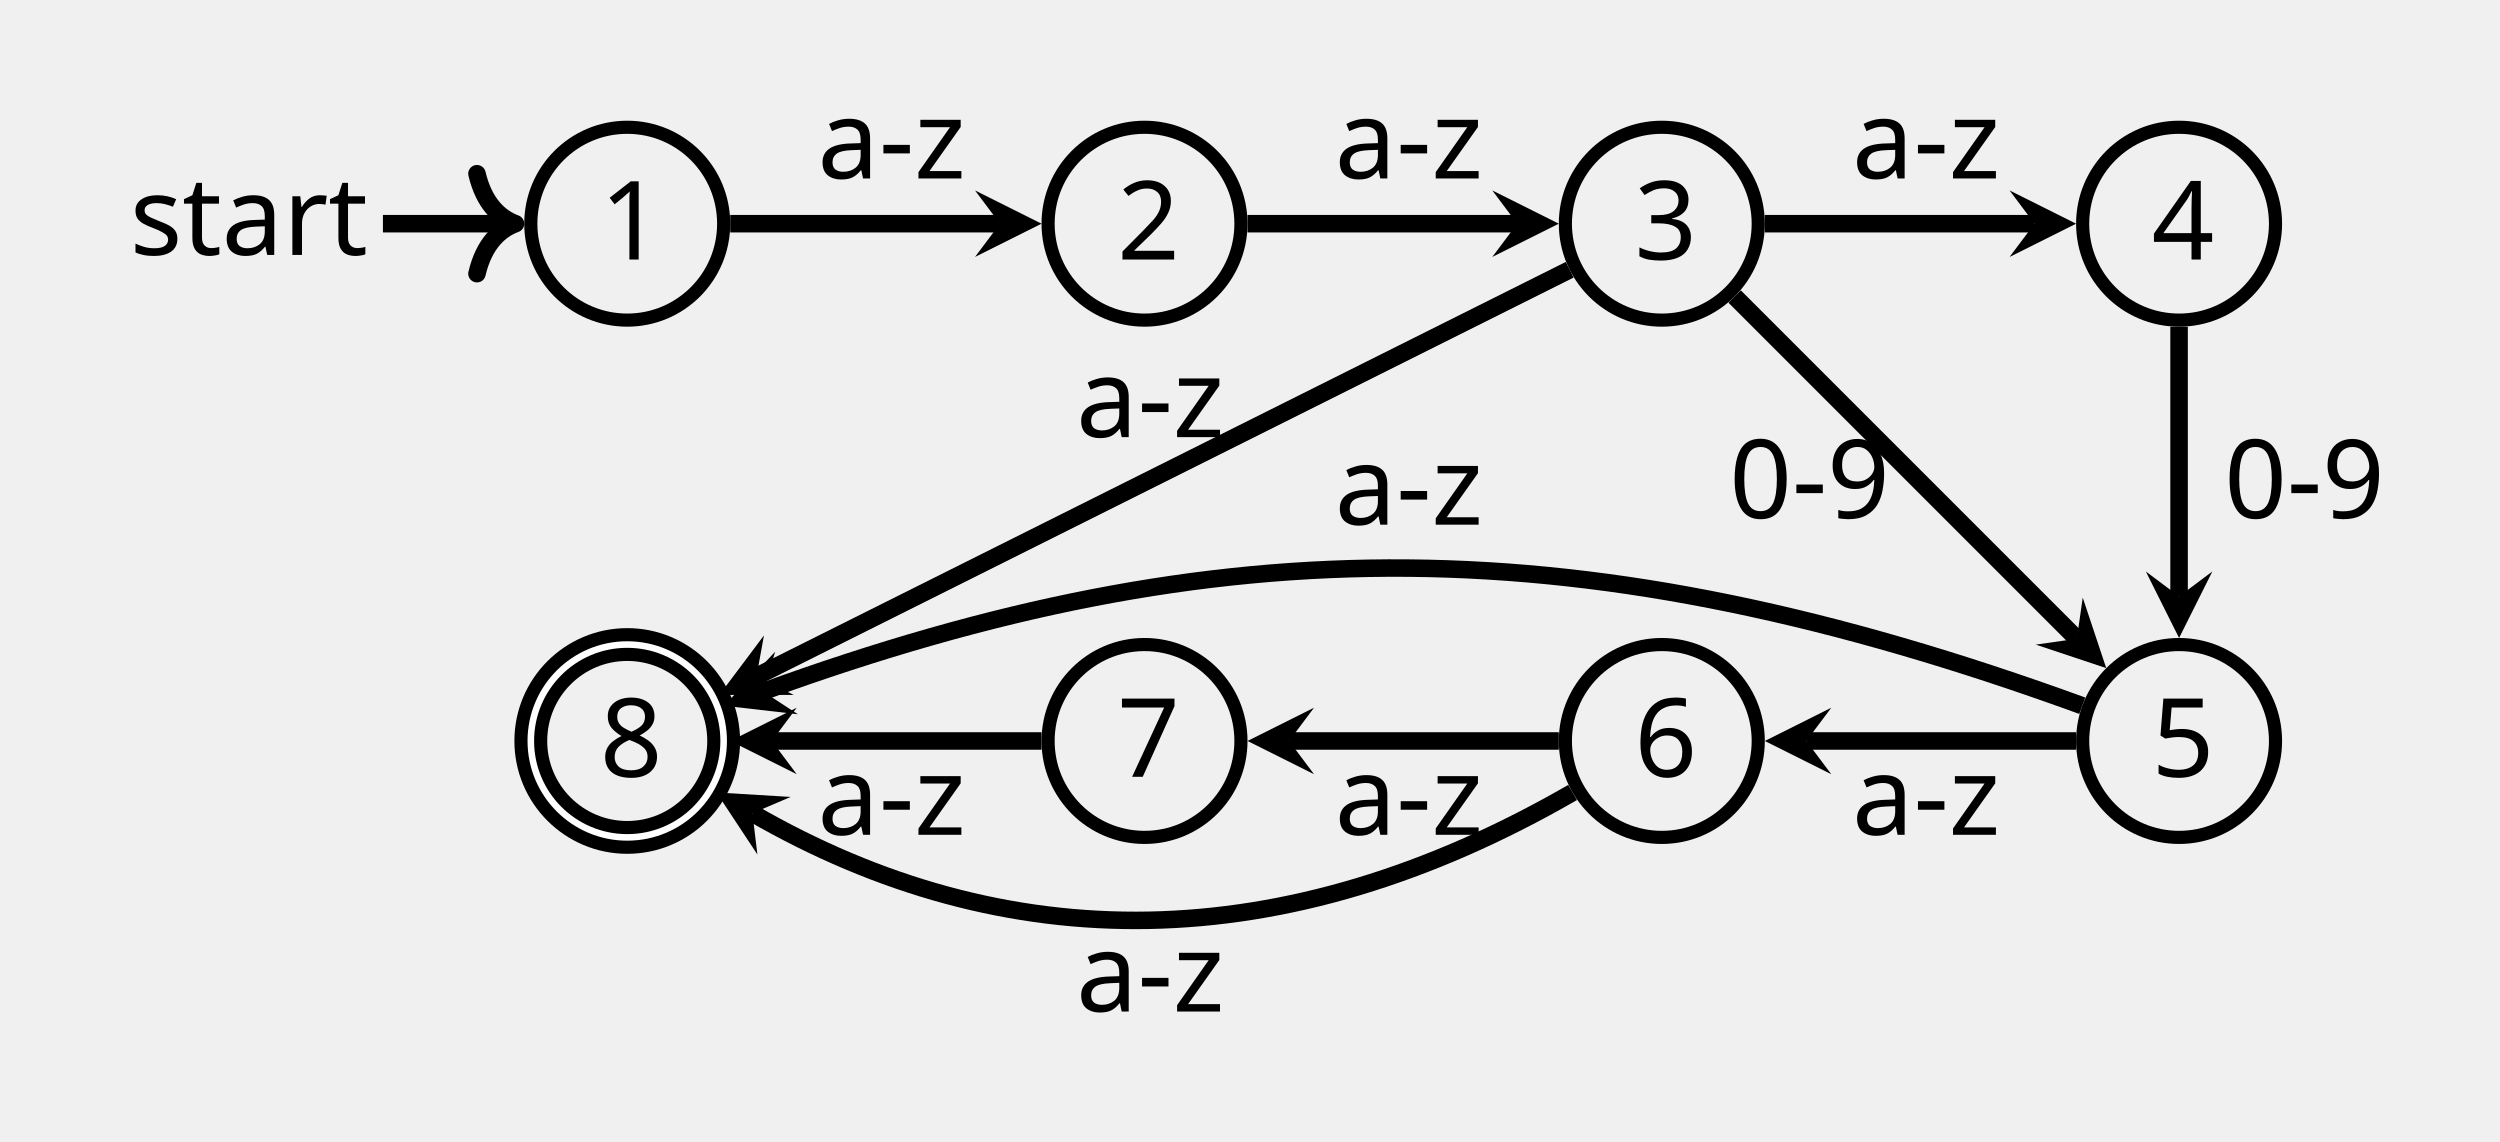
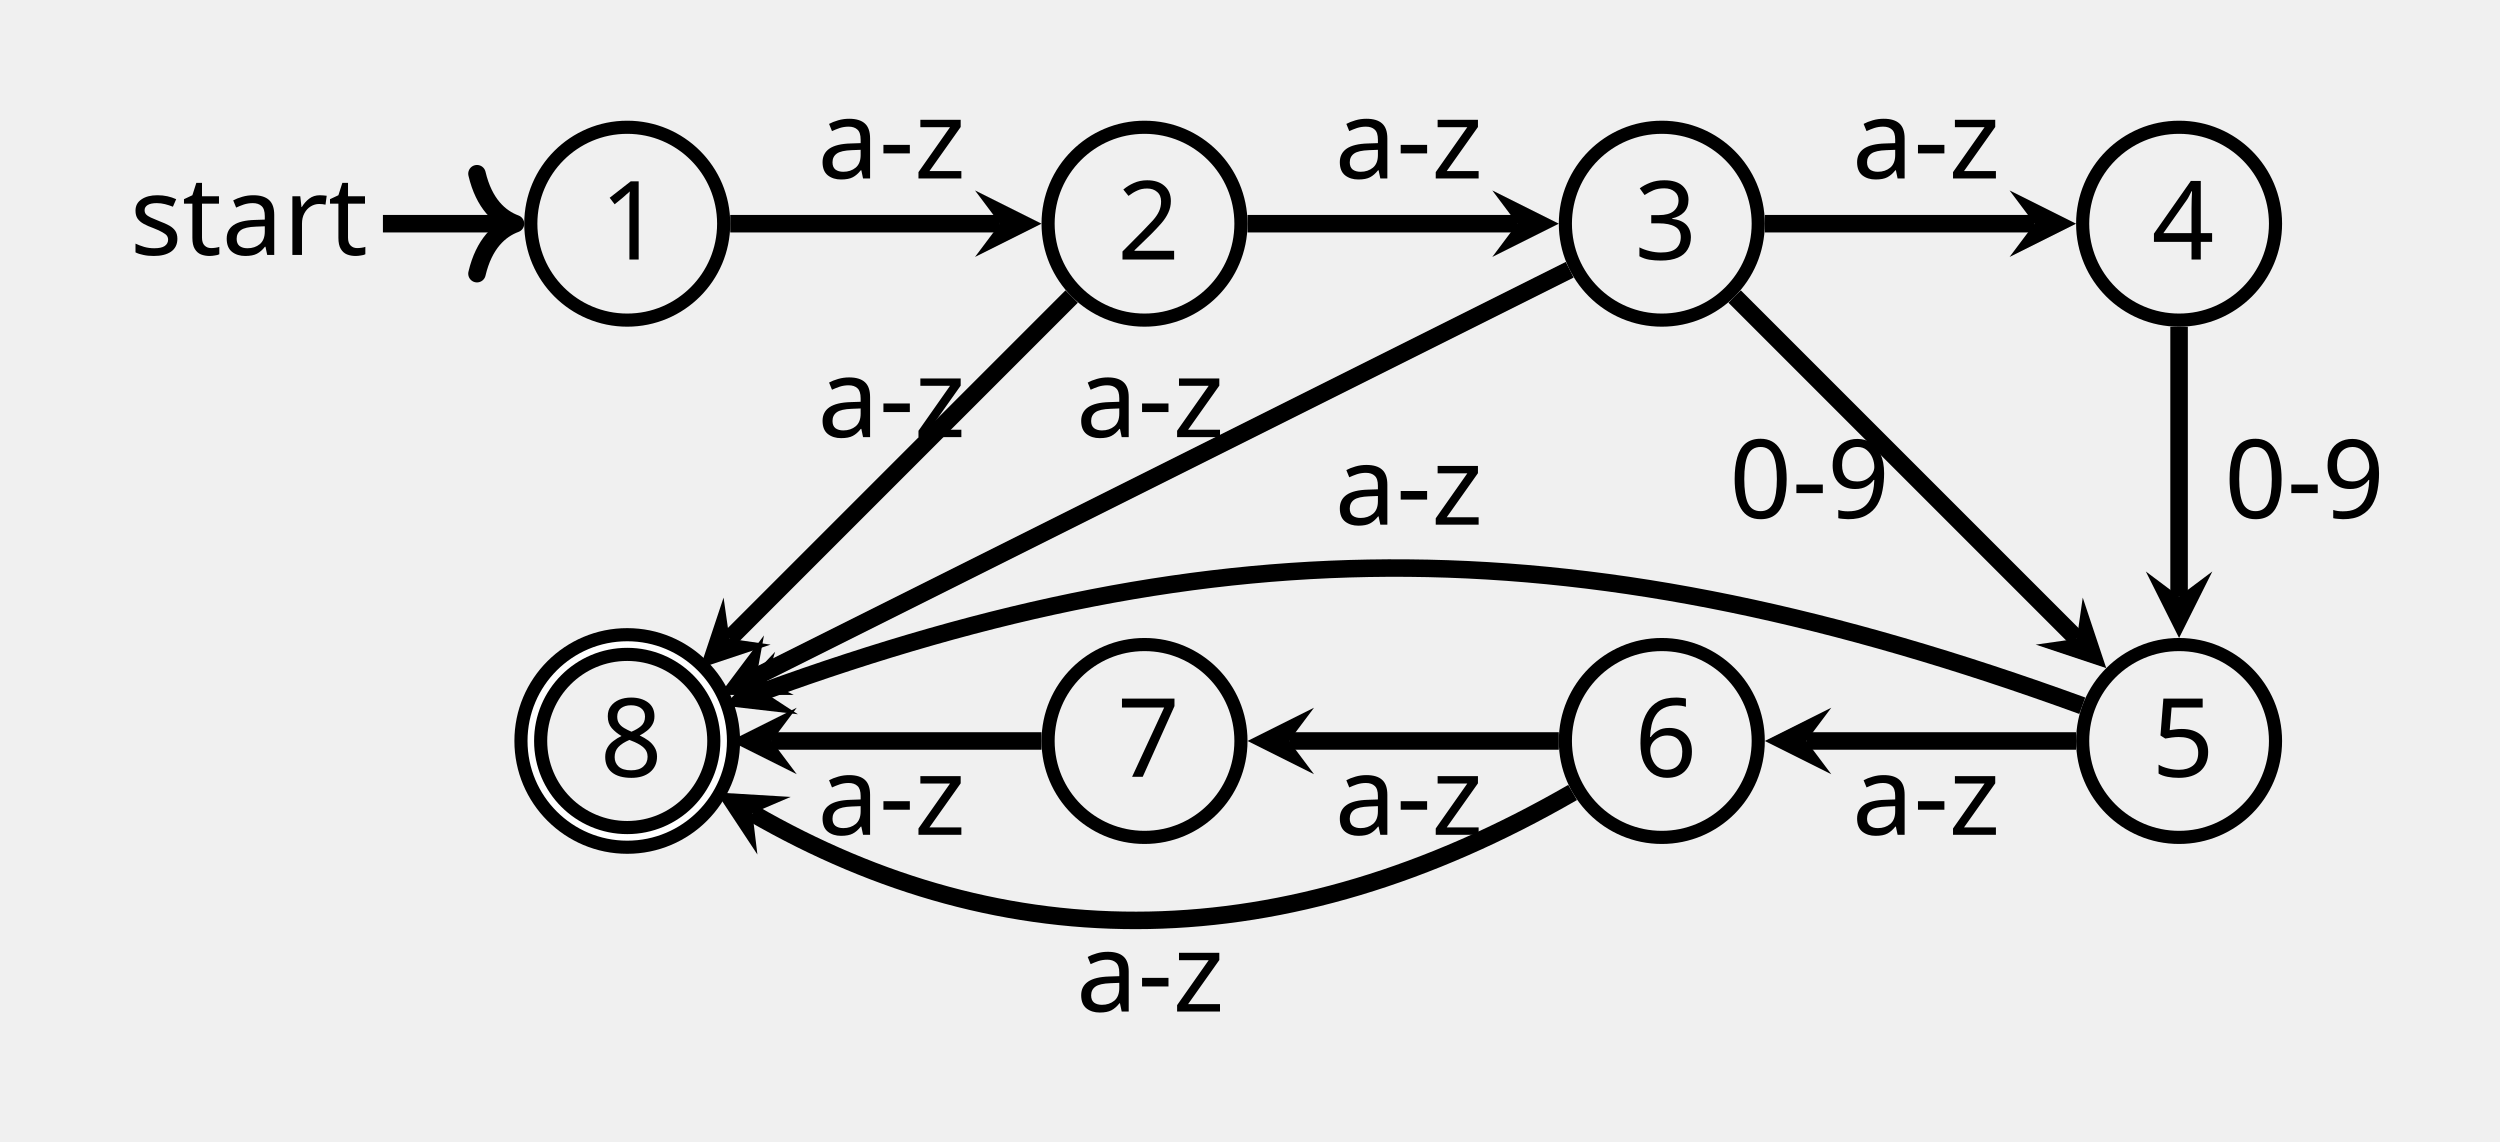
<svg xmlns="http://www.w3.org/2000/svg" version="1.1" id="svg2" width="303.543" height="138.58" viewBox="0 0 303.543 138.58">
  <defs id="defs6" />
  <g id="g8" transform="matrix(1.333333,0,0,-1.333333,0,138.58)">
    <g id="g10" transform="translate(57.118,83.565)">
      <g id="g12">
        <g id="g14">
          <g id="g16">
            <g id="g18">
              <path d="M 8.781,0 C 8.781,4.85 4.85,8.781 0,8.781 -4.85,8.781 -8.781,4.85 -8.781,0 c 0,-4.85 3.932,-8.781 8.781,-8.781 4.85,0 8.781,3.932 8.781,8.781 z" style="fill:none;stroke:#000000;stroke-width:1.196;stroke-linecap:butt;stroke-linejoin:miter;stroke-miterlimit:10;stroke-dasharray:none;stroke-opacity:1" id="path20" />
            </g>
            <g id="g22" transform="translate(-2.49,-3.265)">
              <g id="g24">
                <g id="g26" transform="translate(-54.628,-80.3)">
                  <text xml:space="preserve" transform="matrix(1,0,0,-1,54.628,80.3)" style="font-variant:normal;font-weight:normal;font-size:9.963px;font-family:CMSS10;-inkscape-font-specification:CMSS10;writing-mode:lr-tb;fill:#000000;fill-opacity:1;fill-rule:nonzero;stroke:none" id="text30">
                    <tspan x="0" y="0" id="tspan28">1</tspan>
                  </text>
                  <g id="g32" transform="translate(54.628,80.3)" />
                </g>
              </g>
              <g id="g34" transform="translate(2.49,3.265)" />
            </g>
          </g>
          <g id="g36">
            <g id="g38">
              <path d="m -22.248,0 h 11.274" style="fill:none;stroke:#000000;stroke-width:1.594;stroke-linecap:butt;stroke-linejoin:miter;stroke-miterlimit:10;stroke-dasharray:none;stroke-opacity:1" id="path40" />
              <g id="g42" transform="translate(-10.17616)">
                <g id="g44">
                  <path d="M -3.507,4.551 C -2.866,1.82 -1.438,0.531 0,0 -1.438,-0.531 -2.866,-1.82 -3.507,-4.551" style="fill:none;stroke:#000000;stroke-width:1.594;stroke-linecap:round;stroke-linejoin:round;stroke-miterlimit:10;stroke-dasharray:none;stroke-opacity:1" id="path46" />
                </g>
              </g>
              <g id="g48">
                <g id="g50" transform="translate(-45.294,-2.846)">
                  <g id="g52">
                    <g id="g54" transform="translate(-11.824,-80.719)">
                      <text xml:space="preserve" transform="matrix(1,0,0,-1,11.824,80.719)" style="font-variant:normal;font-weight:normal;font-size:9.963px;font-family:CMSS10;-inkscape-font-specification:CMSS10;writing-mode:lr-tb;fill:#000000;fill-opacity:1;fill-rule:nonzero;stroke:none" id="text58">
                        <tspan x="0 3.819 7.416 11.925 15.329" y="0" id="tspan56">start</tspan>
                      </text>
                      <g id="g60" transform="translate(11.824,80.719)" />
                    </g>
                  </g>
                  <g id="g62" transform="translate(45.294,2.846)" />
                </g>
              </g>
            </g>
          </g>
          <g id="g64">
            <g id="g66">
              <path d="m 55.886,0 c 0,4.85 -3.932,8.781 -8.781,8.781 -4.85,0 -8.781,-3.932 -8.781,-8.781 0,-4.85 3.932,-8.781 8.781,-8.781 4.85,0 8.781,3.932 8.781,8.781 z" style="fill:none;stroke:#000000;stroke-width:1.196;stroke-linecap:butt;stroke-linejoin:miter;stroke-miterlimit:10;stroke-dasharray:none;stroke-opacity:1" id="path68" />
            </g>
            <g id="g70" transform="translate(44.614,-3.265)">
              <g id="g72">
                <g id="g74" transform="translate(-101.732,-80.3)">
                  <text xml:space="preserve" transform="matrix(1,0,0,-1,101.732,80.3)" style="font-variant:normal;font-weight:normal;font-size:9.963px;font-family:CMSS10;-inkscape-font-specification:CMSS10;writing-mode:lr-tb;fill:#000000;fill-opacity:1;fill-rule:nonzero;stroke:none" id="text78">
                    <tspan x="0" y="0" id="tspan76">2</tspan>
                  </text>
                  <g id="g80" transform="translate(101.732,80.3)" />
                </g>
              </g>
              <g id="g82" transform="translate(-44.614,3.265)" />
            </g>
          </g>
          <g id="g84">
            <g id="g86">
              <path d="m 102.992,0 c 0,4.85 -3.932,8.781 -8.781,8.781 -4.85,0 -8.781,-3.932 -8.781,-8.781 0,-4.85 3.932,-8.781 8.781,-8.781 4.85,0 8.781,3.932 8.781,8.781 z" style="fill:none;stroke:#000000;stroke-width:1.196;stroke-linecap:butt;stroke-linejoin:miter;stroke-miterlimit:10;stroke-dasharray:none;stroke-opacity:1" id="path88" />
            </g>
            <g id="g90" transform="translate(91.719,-3.265)">
              <g id="g92">
                <g id="g94" transform="translate(-148.837,-80.3)">
                  <text xml:space="preserve" transform="matrix(1,0,0,-1,148.837,80.3)" style="font-variant:normal;font-weight:normal;font-size:9.963px;font-family:CMSS10;-inkscape-font-specification:CMSS10;writing-mode:lr-tb;fill:#000000;fill-opacity:1;fill-rule:nonzero;stroke:none" id="text98">
                    <tspan x="0" y="0" id="tspan96">3</tspan>
                  </text>
                  <g id="g100" transform="translate(148.837,80.3)" />
                </g>
              </g>
              <g id="g102" transform="translate(-91.719,3.265)" />
            </g>
          </g>
          <g id="g104">
            <g id="g106">
              <path d="m 150.097,0 c 0,4.85 -3.932,8.781 -8.781,8.781 -4.85,0 -8.781,-3.932 -8.781,-8.781 0,-4.85 3.932,-8.781 8.781,-8.781 4.85,0 8.781,3.932 8.781,8.781 z" style="fill:none;stroke:#000000;stroke-width:1.196;stroke-linecap:butt;stroke-linejoin:miter;stroke-miterlimit:10;stroke-dasharray:none;stroke-opacity:1" id="path108" />
            </g>
            <g id="g110" transform="translate(138.823,-3.265)">
              <g id="g112">
                <g id="g114" transform="translate(-195.941,-80.3)">
                  <text xml:space="preserve" transform="matrix(1,0,0,-1,195.941,80.3)" style="font-variant:normal;font-weight:normal;font-size:9.963px;font-family:CMSS10;-inkscape-font-specification:CMSS10;writing-mode:lr-tb;fill:#000000;fill-opacity:1;fill-rule:nonzero;stroke:none" id="text118">
                    <tspan x="0" y="0" id="tspan116">4</tspan>
                  </text>
                  <g id="g120" transform="translate(195.941,80.3)" />
                </g>
              </g>
              <g id="g122" transform="translate(-138.823,3.265)" />
            </g>
          </g>
          <g id="g124">
            <g id="g126">
              <path d="m 150.097,-47.105 c 0,4.85 -3.932,8.781 -8.781,8.781 -4.85,0 -8.781,-3.932 -8.781,-8.781 0,-4.85 3.932,-8.781 8.781,-8.781 4.85,0 8.781,3.932 8.781,8.781 z" style="fill:none;stroke:#000000;stroke-width:1.196;stroke-linecap:butt;stroke-linejoin:miter;stroke-miterlimit:10;stroke-dasharray:none;stroke-opacity:1" id="path128" />
            </g>
            <g id="g130" transform="translate(138.823,-50.37)">
              <g id="g132">
                <g id="g134" transform="translate(-195.941,-33.195)">
                  <text xml:space="preserve" transform="matrix(1,0,0,-1,195.941,33.195)" style="font-variant:normal;font-weight:normal;font-size:9.963px;font-family:CMSS10;-inkscape-font-specification:CMSS10;writing-mode:lr-tb;fill:#000000;fill-opacity:1;fill-rule:nonzero;stroke:none" id="text138">
                    <tspan x="0" y="0" id="tspan136">5</tspan>
                  </text>
                  <g id="g140" transform="translate(195.941,33.195)" />
                </g>
              </g>
              <g id="g142" transform="translate(-138.823,50.37)" />
            </g>
          </g>
          <g id="g144">
            <g id="g146">
              <path d="m 102.992,-47.105 c 0,4.85 -3.932,8.781 -8.781,8.781 -4.85,0 -8.781,-3.932 -8.781,-8.781 0,-4.85 3.932,-8.781 8.781,-8.781 4.85,0 8.781,3.932 8.781,8.781 z" style="fill:none;stroke:#000000;stroke-width:1.196;stroke-linecap:butt;stroke-linejoin:miter;stroke-miterlimit:10;stroke-dasharray:none;stroke-opacity:1" id="path148" />
            </g>
            <g id="g150" transform="translate(91.719,-50.37)">
              <g id="g152">
                <g id="g154" transform="translate(-148.837,-33.195)">
                  <text xml:space="preserve" transform="matrix(1,0,0,-1,148.837,33.195)" style="font-variant:normal;font-weight:normal;font-size:9.963px;font-family:CMSS10;-inkscape-font-specification:CMSS10;writing-mode:lr-tb;fill:#000000;fill-opacity:1;fill-rule:nonzero;stroke:none" id="text158">
                    <tspan x="0" y="0" id="tspan156">6</tspan>
                  </text>
                  <g id="g160" transform="translate(148.837,33.195)" />
                </g>
              </g>
              <g id="g162" transform="translate(-91.719,50.37)" />
            </g>
          </g>
          <g id="g164">
            <g id="g166">
              <path d="m 55.886,-47.105 c 0,4.85 -3.932,8.781 -8.781,8.781 -4.85,0 -8.781,-3.932 -8.781,-8.781 0,-4.85 3.932,-8.781 8.781,-8.781 4.85,0 8.781,3.932 8.781,8.781 z" style="fill:none;stroke:#000000;stroke-width:1.196;stroke-linecap:butt;stroke-linejoin:miter;stroke-miterlimit:10;stroke-dasharray:none;stroke-opacity:1" id="path168" />
            </g>
            <g id="g170" transform="translate(44.614,-50.37)">
              <g id="g172">
                <g id="g174" transform="translate(-101.732,-33.195)">
                  <text xml:space="preserve" transform="matrix(1,0,0,-1,101.732,33.195)" style="font-variant:normal;font-weight:normal;font-size:9.963px;font-family:CMSS10;-inkscape-font-specification:CMSS10;writing-mode:lr-tb;fill:#000000;fill-opacity:1;fill-rule:nonzero;stroke:none" id="text178">
                    <tspan x="0" y="0" id="tspan176">7</tspan>
                  </text>
                  <g id="g180" transform="translate(101.732,33.195)" />
                </g>
              </g>
              <g id="g182" transform="translate(-44.614,50.37)" />
            </g>
          </g>
          <g id="g184">
            <g id="g186">
              <g id="g188">
                <path d="m 8.781,-47.105 c 0,4.85 -3.932,8.781 -8.781,8.781 -4.85,0 -8.781,-3.932 -8.781,-8.781 0,-4.85 3.932,-8.781 8.781,-8.781 4.85,0 8.781,3.932 8.781,8.781 z" style="fill:none;stroke:#000000;stroke-width:2.989;stroke-linecap:butt;stroke-linejoin:miter;stroke-miterlimit:10;stroke-dasharray:none;stroke-opacity:1" id="path190" />
                <g id="g192">
                  <path d="m 8.781,-47.105 c 0,4.85 -3.932,8.781 -8.781,8.781 -4.85,0 -8.781,-3.932 -8.781,-8.781 0,-4.85 3.932,-8.781 8.781,-8.781 4.85,0 8.781,3.932 8.781,8.781 z" style="fill:none;stroke:#ffffff;stroke-width:0.598;stroke-linecap:butt;stroke-linejoin:miter;stroke-miterlimit:10;stroke-dasharray:none;stroke-opacity:1" id="path194" />
                </g>
              </g>
            </g>
            <g id="g196" transform="translate(-2.49,-50.37)">
              <g id="g198">
                <g id="g200" transform="translate(-54.628,-33.195)">
                  <text xml:space="preserve" transform="matrix(1,0,0,-1,54.628,33.195)" style="font-variant:normal;font-weight:normal;font-size:9.963px;font-family:CMSS10;-inkscape-font-specification:CMSS10;writing-mode:lr-tb;fill:#000000;fill-opacity:1;fill-rule:nonzero;stroke:none" id="text204">
                    <tspan x="0" y="0" id="tspan202">8</tspan>
                  </text>
                  <g id="g206" transform="translate(54.628,33.195)" />
                </g>
              </g>
              <g id="g208" transform="translate(2.49,50.37)" />
            </g>
          </g>
          <g id="g210">
            <g id="g212">
              <path d="M 9.379,0 H 33.94" style="fill:none;stroke:#000000;stroke-width:1.594;stroke-linecap:butt;stroke-linejoin:miter;stroke-miterlimit:10;stroke-dasharray:none;stroke-opacity:1" id="path214" />
              <g id="g216" transform="translate(33.94012)">
                <g id="g218">
                  <path d="M 3.786,0 -2.271,3.029 0,0 -2.271,-3.029" style="fill:#000000;fill-opacity:1;fill-rule:nonzero;stroke:none" id="path220" />
                </g>
              </g>
              <g id="g222">
                <g id="g224" transform="translate(17.333,4.118)">
                  <g id="g226">
                    <g id="g228" transform="translate(-74.451,-87.683)">
                      <text xml:space="preserve" transform="matrix(1,0,0,-1,74.451,87.683)" style="font-variant:normal;font-weight:normal;font-size:9.963px;font-family:CMSS10;-inkscape-font-specification:CMSS10;writing-mode:lr-tb;fill:#000000;fill-opacity:1;fill-rule:nonzero;stroke:none" id="text232">
                        <tspan x="0 4.788 8.109" y="0" id="tspan230">a-z</tspan>
                      </text>
                      <g id="g234" transform="translate(74.451,87.683)" />
                    </g>
                  </g>
                  <g id="g236" transform="translate(-17.333,-4.118)" />
                </g>
              </g>
            </g>
          </g>
          <g id="g238">
            <g id="g240">
              <path d="M 56.484,0 H 81.045" style="fill:none;stroke:#000000;stroke-width:1.594;stroke-linecap:butt;stroke-linejoin:miter;stroke-miterlimit:10;stroke-dasharray:none;stroke-opacity:1" id="path242" />
              <g id="g244" transform="translate(81.04524)">
                <g id="g246">
                  <path d="M 3.786,0 -2.271,3.029 0,0 -2.271,-3.029" style="fill:#000000;fill-opacity:1;fill-rule:nonzero;stroke:none" id="path248" />
                </g>
              </g>
              <g id="g250">
                <g id="g252" transform="translate(64.437,4.118)">
                  <g id="g254">
                    <g id="g256" transform="translate(-121.555,-87.683)">
                      <text xml:space="preserve" transform="matrix(1,0,0,-1,121.555,87.683)" style="font-variant:normal;font-weight:normal;font-size:9.963px;font-family:CMSS10;-inkscape-font-specification:CMSS10;writing-mode:lr-tb;fill:#000000;fill-opacity:1;fill-rule:nonzero;stroke:none" id="text260">
                        <tspan x="0 4.788 8.109" y="0" id="tspan258">a-z</tspan>
                      </text>
                      <g id="g262" transform="translate(121.555,87.683)" />
                    </g>
                  </g>
                  <g id="g264" transform="translate(-64.437,-4.118)" />
                </g>
              </g>
            </g>
          </g>
          <g id="g266">
            <g id="g268">
-               <path d="m 103.589,0 h 24.561" style="fill:none;stroke:#000000;stroke-width:1.594;stroke-linecap:butt;stroke-linejoin:miter;stroke-miterlimit:10;stroke-dasharray:none;stroke-opacity:1" id="path270" />
-               <g id="g272" transform="translate(128.1503)">
+               <path d="M 40.473,-6.632 9.309,-37.796" style="fill:none;stroke:#000000;stroke-width:1.594;stroke-linecap:butt;stroke-linejoin:miter;stroke-miterlimit:10;stroke-dasharray:none;stroke-opacity:1" id="path270" />
+               <g id="g272" transform="matrix(-0.7071,-0.7071,0.7071,-0.7071,9.30905,-37.79605)">
                <g id="g274">
                  <path d="M 3.786,0 -2.271,3.029 0,0 -2.271,-3.029" style="fill:#000000;fill-opacity:1;fill-rule:nonzero;stroke:none" id="path276" />
                </g>
              </g>
              <g id="g278">
-                 <g id="g280" transform="translate(111.542,4.118)">
+                 <g id="g280" transform="translate(17.333,-19.435)">
                  <g id="g282">
-                     <g id="g284" transform="translate(-168.66,-87.683)">
-                       <text xml:space="preserve" transform="matrix(1,0,0,-1,168.66,87.683)" style="font-variant:normal;font-weight:normal;font-size:9.963px;font-family:CMSS10;-inkscape-font-specification:CMSS10;writing-mode:lr-tb;fill:#000000;fill-opacity:1;fill-rule:nonzero;stroke:none" id="text288">
+                     <g id="g284" transform="translate(-74.451,-64.13)">
+                       <text xml:space="preserve" transform="matrix(1,0,0,-1,74.451,64.13)" style="font-variant:normal;font-weight:normal;font-size:9.963px;font-family:CMSS10;-inkscape-font-specification:CMSS10;writing-mode:lr-tb;fill:#000000;fill-opacity:1;fill-rule:nonzero;stroke:none" id="text288">
                        <tspan x="0 4.788 8.109" y="0" id="tspan286">a-z</tspan>
                      </text>
-                       <g id="g290" transform="translate(168.66,87.683)" />
-                     </g>
-                   </g>
-                   <g id="g292" transform="translate(-111.542,-4.118)" />
+                       <g id="g290" transform="translate(74.451,64.13)" />
+                     </g>
+                   </g>
+                   <g id="g292" transform="translate(-17.333,19.435)" />
                </g>
              </g>
            </g>
          </g>
          <g id="g294">
            <g id="g296">
-               <path d="m 100.842,-6.632 31.164,-31.164" style="fill:none;stroke:#000000;stroke-width:1.594;stroke-linecap:butt;stroke-linejoin:miter;stroke-miterlimit:10;stroke-dasharray:none;stroke-opacity:1" id="path298" />
-               <g id="g300" transform="matrix(0.7071,-0.7071,0.7071,0.7071,132.0063,-37.79605)">
+               <path d="m 103.589,0 h 24.561" style="fill:none;stroke:#000000;stroke-width:1.594;stroke-linecap:butt;stroke-linejoin:miter;stroke-miterlimit:10;stroke-dasharray:none;stroke-opacity:1" id="path298" />
+               <g id="g300" transform="translate(128.1503)">
                <g id="g302">
                  <path d="M 3.786,0 -2.271,3.029 0,0 -2.271,-3.029" style="fill:#000000;fill-opacity:1;fill-rule:nonzero;stroke:none" id="path304" />
                </g>
              </g>
              <g id="g306">
-                 <g id="g308" transform="translate(100.361,-26.818)">
+                 <g id="g308" transform="translate(111.542,4.118)">
                  <g id="g310">
-                     <g id="g312" transform="translate(-157.479,-56.747)">
-                       <text xml:space="preserve" transform="matrix(1,0,0,-1,157.479,56.747)" style="font-variant:normal;font-weight:normal;font-size:9.963px;font-family:CMSS10;-inkscape-font-specification:CMSS10;writing-mode:lr-tb;fill:#000000;fill-opacity:1;fill-rule:nonzero;stroke:none" id="text316">
-                         <tspan x="0 4.981 8.302" y="0" id="tspan314">0-9</tspan>
-                       </text>
-                       <g id="g318" transform="translate(157.479,56.747)" />
-                     </g>
-                   </g>
-                   <g id="g320" transform="translate(-100.361,26.818)" />
+                     <g id="g312" transform="translate(-168.66,-87.683)">
+                       <text xml:space="preserve" transform="matrix(1,0,0,-1,168.66,87.683)" style="font-variant:normal;font-weight:normal;font-size:9.963px;font-family:CMSS10;-inkscape-font-specification:CMSS10;writing-mode:lr-tb;fill:#000000;fill-opacity:1;fill-rule:nonzero;stroke:none" id="text316">
+                         <tspan x="0 4.788 8.109" y="0" id="tspan314">a-z</tspan>
+                       </text>
+                       <g id="g318" transform="translate(168.66,87.683)" />
+                     </g>
+                   </g>
+                   <g id="g320" transform="translate(-111.542,-4.118)" />
                </g>
              </g>
            </g>
          </g>
          <g id="g322">
            <g id="g324">
-               <path d="M 85.822,-4.194 11.774,-41.218" style="fill:none;stroke:#000000;stroke-width:1.594;stroke-linecap:butt;stroke-linejoin:miter;stroke-miterlimit:10;stroke-dasharray:none;stroke-opacity:1" id="path326" />
-               <g id="g328" transform="matrix(-0.89436,-0.44717,0.44717,-0.89436,11.77426,-41.21808)">
+               <path d="m 100.842,-6.632 31.164,-31.164" style="fill:none;stroke:#000000;stroke-width:1.594;stroke-linecap:butt;stroke-linejoin:miter;stroke-miterlimit:10;stroke-dasharray:none;stroke-opacity:1" id="path326" />
+               <g id="g328" transform="matrix(0.7071,-0.7071,0.7071,0.7071,132.0063,-37.79605)">
                <g id="g330">
                  <path d="M 3.786,0 -2.271,3.029 0,0 -2.271,-3.029" style="fill:#000000;fill-opacity:1;fill-rule:nonzero;stroke:none" id="path332" />
                </g>
              </g>
              <g id="g334">
-                 <g id="g336" transform="translate(40.885,-19.435)">
+                 <g id="g336" transform="translate(100.361,-26.818)">
                  <g id="g338">
-                     <g id="g340" transform="translate(-98.003,-64.13)">
-                       <text xml:space="preserve" transform="matrix(1,0,0,-1,98.003,64.13)" style="font-variant:normal;font-weight:normal;font-size:9.963px;font-family:CMSS10;-inkscape-font-specification:CMSS10;writing-mode:lr-tb;fill:#000000;fill-opacity:1;fill-rule:nonzero;stroke:none" id="text344">
-                         <tspan x="0 4.788 8.109" y="0" id="tspan342">a-z</tspan>
-                       </text>
-                       <g id="g346" transform="translate(98.003,64.13)" />
-                     </g>
-                   </g>
-                   <g id="g348" transform="translate(-40.885,19.435)" />
+                     <g id="g340" transform="translate(-157.479,-56.747)">
+                       <text xml:space="preserve" transform="matrix(1,0,0,-1,157.479,56.747)" style="font-variant:normal;font-weight:normal;font-size:9.963px;font-family:CMSS10;-inkscape-font-specification:CMSS10;writing-mode:lr-tb;fill:#000000;fill-opacity:1;fill-rule:nonzero;stroke:none" id="text344">
+                         <tspan x="0 4.981 8.302" y="0" id="tspan342">0-9</tspan>
+                       </text>
+                       <g id="g346" transform="translate(157.479,56.747)" />
+                     </g>
+                   </g>
+                   <g id="g348" transform="translate(-100.361,26.818)" />
                </g>
              </g>
            </g>
          </g>
          <g id="g350">
            <g id="g352">
-               <path d="M 141.315,-9.379 V -33.94" style="fill:none;stroke:#000000;stroke-width:1.594;stroke-linecap:butt;stroke-linejoin:miter;stroke-miterlimit:10;stroke-dasharray:none;stroke-opacity:1" id="path354" />
-               <g id="g356" transform="rotate(-90,53.6876,-87.62772)">
+               <path d="M 85.822,-4.194 11.774,-41.218" style="fill:none;stroke:#000000;stroke-width:1.594;stroke-linecap:butt;stroke-linejoin:miter;stroke-miterlimit:10;stroke-dasharray:none;stroke-opacity:1" id="path354" />
+               <g id="g356" transform="matrix(-0.89436,-0.44717,0.44717,-0.89436,11.77426,-41.21808)">
                <g id="g358">
                  <path d="M 3.786,0 -2.271,3.029 0,0 -2.271,-3.029" style="fill:#000000;fill-opacity:1;fill-rule:nonzero;stroke:none" id="path360" />
                </g>
              </g>
              <g id="g362">
-                 <g id="g364" transform="translate(145.431,-26.818)">
+                 <g id="g364" transform="translate(40.885,-19.435)">
                  <g id="g366">
-                     <g id="g368" transform="translate(-202.549,-56.747)">
-                       <text xml:space="preserve" transform="matrix(1,0,0,-1,202.549,56.747)" style="font-variant:normal;font-weight:normal;font-size:9.963px;font-family:CMSS10;-inkscape-font-specification:CMSS10;writing-mode:lr-tb;fill:#000000;fill-opacity:1;fill-rule:nonzero;stroke:none" id="text372">
-                         <tspan x="0 4.981 8.302" y="0" id="tspan370">0-9</tspan>
-                       </text>
-                       <g id="g374" transform="translate(202.549,56.747)" />
-                     </g>
-                   </g>
-                   <g id="g376" transform="translate(-145.431,26.818)" />
+                     <g id="g368" transform="translate(-98.003,-64.13)">
+                       <text xml:space="preserve" transform="matrix(1,0,0,-1,98.003,64.13)" style="font-variant:normal;font-weight:normal;font-size:9.963px;font-family:CMSS10;-inkscape-font-specification:CMSS10;writing-mode:lr-tb;fill:#000000;fill-opacity:1;fill-rule:nonzero;stroke:none" id="text372">
+                         <tspan x="0 4.788 8.109" y="0" id="tspan370">a-z</tspan>
+                       </text>
+                       <g id="g374" transform="translate(98.003,64.13)" />
+                     </g>
+                   </g>
+                   <g id="g376" transform="translate(-40.885,19.435)" />
                </g>
              </g>
            </g>
          </g>
          <g id="g378">
            <g id="g380">
-               <path d="M 131.936,-47.105 H 107.375" style="fill:none;stroke:#000000;stroke-width:1.594;stroke-linecap:butt;stroke-linejoin:miter;stroke-miterlimit:10;stroke-dasharray:none;stroke-opacity:1" id="path382" />
-               <g id="g384" transform="rotate(180,53.68759,-23.55255)">
+               <path d="M 141.315,-9.379 V -33.94" style="fill:none;stroke:#000000;stroke-width:1.594;stroke-linecap:butt;stroke-linejoin:miter;stroke-miterlimit:10;stroke-dasharray:none;stroke-opacity:1" id="path382" />
+               <g id="g384" transform="rotate(-90,53.6876,-87.62772)">
                <g id="g386">
                  <path d="M 3.786,0 -2.271,3.029 0,0 -2.271,-3.029" style="fill:#000000;fill-opacity:1;fill-rule:nonzero;stroke:none" id="path388" />
                </g>
              </g>
              <g id="g390">
-                 <g id="g392" transform="translate(111.542,-55.65)">
+                 <g id="g392" transform="translate(145.431,-26.818)">
                  <g id="g394">
-                     <g id="g396" transform="translate(-168.66,-27.915)">
-                       <text xml:space="preserve" transform="matrix(1,0,0,-1,168.66,27.915)" style="font-variant:normal;font-weight:normal;font-size:9.963px;font-family:CMSS10;-inkscape-font-specification:CMSS10;writing-mode:lr-tb;fill:#000000;fill-opacity:1;fill-rule:nonzero;stroke:none" id="text400">
-                         <tspan x="0 4.788 8.109" y="0" id="tspan398">a-z</tspan>
-                       </text>
-                       <g id="g402" transform="translate(168.66,27.915)" />
-                     </g>
-                   </g>
-                   <g id="g404" transform="translate(-111.542,55.65)" />
+                     <g id="g396" transform="translate(-202.549,-56.747)">
+                       <text xml:space="preserve" transform="matrix(1,0,0,-1,202.549,56.747)" style="font-variant:normal;font-weight:normal;font-size:9.963px;font-family:CMSS10;-inkscape-font-specification:CMSS10;writing-mode:lr-tb;fill:#000000;fill-opacity:1;fill-rule:nonzero;stroke:none" id="text400">
+                         <tspan x="0 4.981 8.302" y="0" id="tspan398">0-9</tspan>
+                       </text>
+                       <g id="g402" transform="translate(202.549,56.747)" />
+                     </g>
+                   </g>
+                   <g id="g404" transform="translate(-145.431,26.818)" />
                </g>
              </g>
            </g>
          </g>
          <g id="g406">
            <g id="g408">
-               <path d="M 132.502,-43.897 C 87.176,-27.4 54.14,-27.4 12.371,-42.603" style="fill:none;stroke:#000000;stroke-width:1.594;stroke-linecap:butt;stroke-linejoin:miter;stroke-miterlimit:10;stroke-dasharray:none;stroke-opacity:1" id="path410" />
-               <g id="g412" transform="matrix(-0.93968,-0.34201,0.34201,-0.93968,12.37086,-42.60255)">
+               <path d="M 131.936,-47.105 H 107.375" style="fill:none;stroke:#000000;stroke-width:1.594;stroke-linecap:butt;stroke-linejoin:miter;stroke-miterlimit:10;stroke-dasharray:none;stroke-opacity:1" id="path410" />
+               <g id="g412" transform="rotate(180,53.68759,-23.55255)">
                <g id="g414">
                  <path d="M 3.786,0 -2.271,3.029 0,0 -2.271,-3.029" style="fill:#000000;fill-opacity:1;fill-rule:nonzero;stroke:none" id="path416" />
                </g>
              </g>
              <g id="g418">
-                 <g id="g420" transform="translate(64.437,-27.406)">
+                 <g id="g420" transform="translate(111.542,-55.65)">
                  <g id="g422">
-                     <g id="g424" transform="translate(-121.555,-56.159)">
-                       <text xml:space="preserve" transform="matrix(1,0,0,-1,121.555,56.159)" style="font-variant:normal;font-weight:normal;font-size:9.963px;font-family:CMSS10;-inkscape-font-specification:CMSS10;writing-mode:lr-tb;fill:#000000;fill-opacity:1;fill-rule:nonzero;stroke:none" id="text428">
+                     <g id="g424" transform="translate(-168.66,-27.915)">
+                       <text xml:space="preserve" transform="matrix(1,0,0,-1,168.66,27.915)" style="font-variant:normal;font-weight:normal;font-size:9.963px;font-family:CMSS10;-inkscape-font-specification:CMSS10;writing-mode:lr-tb;fill:#000000;fill-opacity:1;fill-rule:nonzero;stroke:none" id="text428">
                        <tspan x="0 4.788 8.109" y="0" id="tspan426">a-z</tspan>
                      </text>
-                       <g id="g430" transform="translate(121.555,56.159)" />
-                     </g>
-                   </g>
-                   <g id="g432" transform="translate(-64.437,27.406)" />
+                       <g id="g430" transform="translate(168.66,27.915)" />
+                     </g>
+                   </g>
+                   <g id="g432" transform="translate(-111.542,55.65)" />
                </g>
              </g>
            </g>
          </g>
          <g id="g434">
            <g id="g436">
-               <path d="M 84.831,-47.105 H 60.27" style="fill:none;stroke:#000000;stroke-width:1.594;stroke-linecap:butt;stroke-linejoin:miter;stroke-miterlimit:10;stroke-dasharray:none;stroke-opacity:1" id="path438" />
-               <g id="g440" transform="rotate(180,30.13504,-23.55255)">
+               <path d="M 132.502,-43.897 C 87.176,-27.4 54.14,-27.4 12.371,-42.603" style="fill:none;stroke:#000000;stroke-width:1.594;stroke-linecap:butt;stroke-linejoin:miter;stroke-miterlimit:10;stroke-dasharray:none;stroke-opacity:1" id="path438" />
+               <g id="g440" transform="matrix(-0.93968,-0.34201,0.34201,-0.93968,12.37086,-42.60255)">
                <g id="g442">
                  <path d="M 3.786,0 -2.271,3.029 0,0 -2.271,-3.029" style="fill:#000000;fill-opacity:1;fill-rule:nonzero;stroke:none" id="path444" />
                </g>
              </g>
              <g id="g446">
-                 <g id="g448" transform="translate(64.437,-55.65)">
+                 <g id="g448" transform="translate(64.437,-27.406)">
                  <g id="g450">
-                     <g id="g452" transform="translate(-121.555,-27.915)">
-                       <text xml:space="preserve" transform="matrix(1,0,0,-1,121.555,27.915)" style="font-variant:normal;font-weight:normal;font-size:9.963px;font-family:CMSS10;-inkscape-font-specification:CMSS10;writing-mode:lr-tb;fill:#000000;fill-opacity:1;fill-rule:nonzero;stroke:none" id="text456">
+                     <g id="g452" transform="translate(-121.555,-56.159)">
+                       <text xml:space="preserve" transform="matrix(1,0,0,-1,121.555,56.159)" style="font-variant:normal;font-weight:normal;font-size:9.963px;font-family:CMSS10;-inkscape-font-specification:CMSS10;writing-mode:lr-tb;fill:#000000;fill-opacity:1;fill-rule:nonzero;stroke:none" id="text456">
                        <tspan x="0 4.788 8.109" y="0" id="tspan454">a-z</tspan>
                      </text>
-                       <g id="g458" transform="translate(121.555,27.915)" />
-                     </g>
-                   </g>
-                   <g id="g460" transform="translate(-64.437,55.65)" />
+                       <g id="g458" transform="translate(121.555,56.159)" />
+                     </g>
+                   </g>
+                   <g id="g460" transform="translate(-64.437,27.406)" />
                </g>
              </g>
            </g>
          </g>
          <g id="g462">
            <g id="g464">
-               <path d="M 86.088,-51.795 C 59.757,-66.997 34.453,-66.997 11.401,-53.687" style="fill:none;stroke:#000000;stroke-width:1.594;stroke-linecap:butt;stroke-linejoin:miter;stroke-miterlimit:10;stroke-dasharray:none;stroke-opacity:1" id="path466" />
-               <g id="g468" transform="matrix(-0.86601,0.49998,-0.49998,-0.86601,11.401,-53.68738)">
+               <path d="M 84.831,-47.105 H 60.27" style="fill:none;stroke:#000000;stroke-width:1.594;stroke-linecap:butt;stroke-linejoin:miter;stroke-miterlimit:10;stroke-dasharray:none;stroke-opacity:1" id="path466" />
+               <g id="g468" transform="rotate(180,30.13504,-23.55255)">
                <g id="g470">
                  <path d="M 3.786,0 -2.271,3.029 0,0 -2.271,-3.029" style="fill:#000000;fill-opacity:1;fill-rule:nonzero;stroke:none" id="path472" />
                </g>
              </g>
              <g id="g474">
-                 <g id="g476" transform="translate(40.885,-71.741)">
+                 <g id="g476" transform="translate(64.437,-55.65)">
                  <g id="g478">
-                     <g id="g480" transform="translate(-98.003,-11.824)">
-                       <text xml:space="preserve" transform="matrix(1,0,0,-1,98.003,11.824)" style="font-variant:normal;font-weight:normal;font-size:9.963px;font-family:CMSS10;-inkscape-font-specification:CMSS10;writing-mode:lr-tb;fill:#000000;fill-opacity:1;fill-rule:nonzero;stroke:none" id="text484">
+                     <g id="g480" transform="translate(-121.555,-27.915)">
+                       <text xml:space="preserve" transform="matrix(1,0,0,-1,121.555,27.915)" style="font-variant:normal;font-weight:normal;font-size:9.963px;font-family:CMSS10;-inkscape-font-specification:CMSS10;writing-mode:lr-tb;fill:#000000;fill-opacity:1;fill-rule:nonzero;stroke:none" id="text484">
                        <tspan x="0 4.788 8.109" y="0" id="tspan482">a-z</tspan>
                      </text>
-                       <g id="g486" transform="translate(98.003,11.824)" />
-                     </g>
-                   </g>
-                   <g id="g488" transform="translate(-40.885,71.741)" />
+                       <g id="g486" transform="translate(121.555,27.915)" />
+                     </g>
+                   </g>
+                   <g id="g488" transform="translate(-64.437,55.65)" />
                </g>
              </g>
            </g>
          </g>
          <g id="g490">
            <g id="g492">
-               <path d="M 37.726,-47.105 H 13.165" style="fill:none;stroke:#000000;stroke-width:1.594;stroke-linecap:butt;stroke-linejoin:miter;stroke-miterlimit:10;stroke-dasharray:none;stroke-opacity:1" id="path494" />
-               <g id="g496" transform="rotate(180,6.58248,-23.55255)">
+               <path d="M 86.088,-51.795 C 59.757,-66.997 34.453,-66.997 11.401,-53.687" style="fill:none;stroke:#000000;stroke-width:1.594;stroke-linecap:butt;stroke-linejoin:miter;stroke-miterlimit:10;stroke-dasharray:none;stroke-opacity:1" id="path494" />
+               <g id="g496" transform="matrix(-0.86601,0.49998,-0.49998,-0.86601,11.401,-53.68738)">
                <g id="g498">
                  <path d="M 3.786,0 -2.271,3.029 0,0 -2.271,-3.029" style="fill:#000000;fill-opacity:1;fill-rule:nonzero;stroke:none" id="path500" />
                </g>
              </g>
              <g id="g502">
-                 <g id="g504" transform="translate(17.333,-55.65)">
+                 <g id="g504" transform="translate(40.885,-71.741)">
                  <g id="g506">
-                     <g id="g508" transform="translate(-74.451,-27.915)">
-                       <text xml:space="preserve" transform="matrix(1,0,0,-1,74.451,27.915)" style="font-variant:normal;font-weight:normal;font-size:9.963px;font-family:CMSS10;-inkscape-font-specification:CMSS10;writing-mode:lr-tb;fill:#000000;fill-opacity:1;fill-rule:nonzero;stroke:none" id="text512">
+                     <g id="g508" transform="translate(-98.003,-11.824)">
+                       <text xml:space="preserve" transform="matrix(1,0,0,-1,98.003,11.824)" style="font-variant:normal;font-weight:normal;font-size:9.963px;font-family:CMSS10;-inkscape-font-specification:CMSS10;writing-mode:lr-tb;fill:#000000;fill-opacity:1;fill-rule:nonzero;stroke:none" id="text512">
                        <tspan x="0 4.788 8.109" y="0" id="tspan510">a-z</tspan>
                      </text>
-                       <g id="g514" transform="translate(74.451,27.915)" />
-                     </g>
-                   </g>
-                   <g id="g516" transform="translate(-17.333,55.65)" />
+                       <g id="g514" transform="translate(98.003,11.824)" />
+                     </g>
+                   </g>
+                   <g id="g516" transform="translate(-40.885,71.741)" />
+                 </g>
+               </g>
+             </g>
+           </g>
+           <g id="g518">
+             <g id="g520">
+               <path d="M 37.726,-47.105 H 13.165" style="fill:none;stroke:#000000;stroke-width:1.594;stroke-linecap:butt;stroke-linejoin:miter;stroke-miterlimit:10;stroke-dasharray:none;stroke-opacity:1" id="path522" />
+               <g id="g524" transform="rotate(180,6.58248,-23.55255)">
+                 <g id="g526">
+                   <path d="M 3.786,0 -2.271,3.029 0,0 -2.271,-3.029" style="fill:#000000;fill-opacity:1;fill-rule:nonzero;stroke:none" id="path528" />
+                 </g>
+               </g>
+               <g id="g530">
+                 <g id="g532" transform="translate(17.333,-55.65)">
+                   <g id="g534">
+                     <g id="g536" transform="translate(-74.451,-27.915)">
+                       <text xml:space="preserve" transform="matrix(1,0,0,-1,74.451,27.915)" style="font-variant:normal;font-weight:normal;font-size:9.963px;font-family:CMSS10;-inkscape-font-specification:CMSS10;writing-mode:lr-tb;fill:#000000;fill-opacity:1;fill-rule:nonzero;stroke:none" id="text540">
+                         <tspan x="0 4.788 8.109" y="0" id="tspan538">a-z</tspan>
+                       </text>
+                       <g id="g542" transform="translate(74.451,27.915)" />
+                     </g>
+                   </g>
+                   <g id="g544" transform="translate(-17.333,55.65)" />
                </g>
              </g>
            </g>
          </g>
        </g>
      </g>
    </g>
  </g>
</svg>
